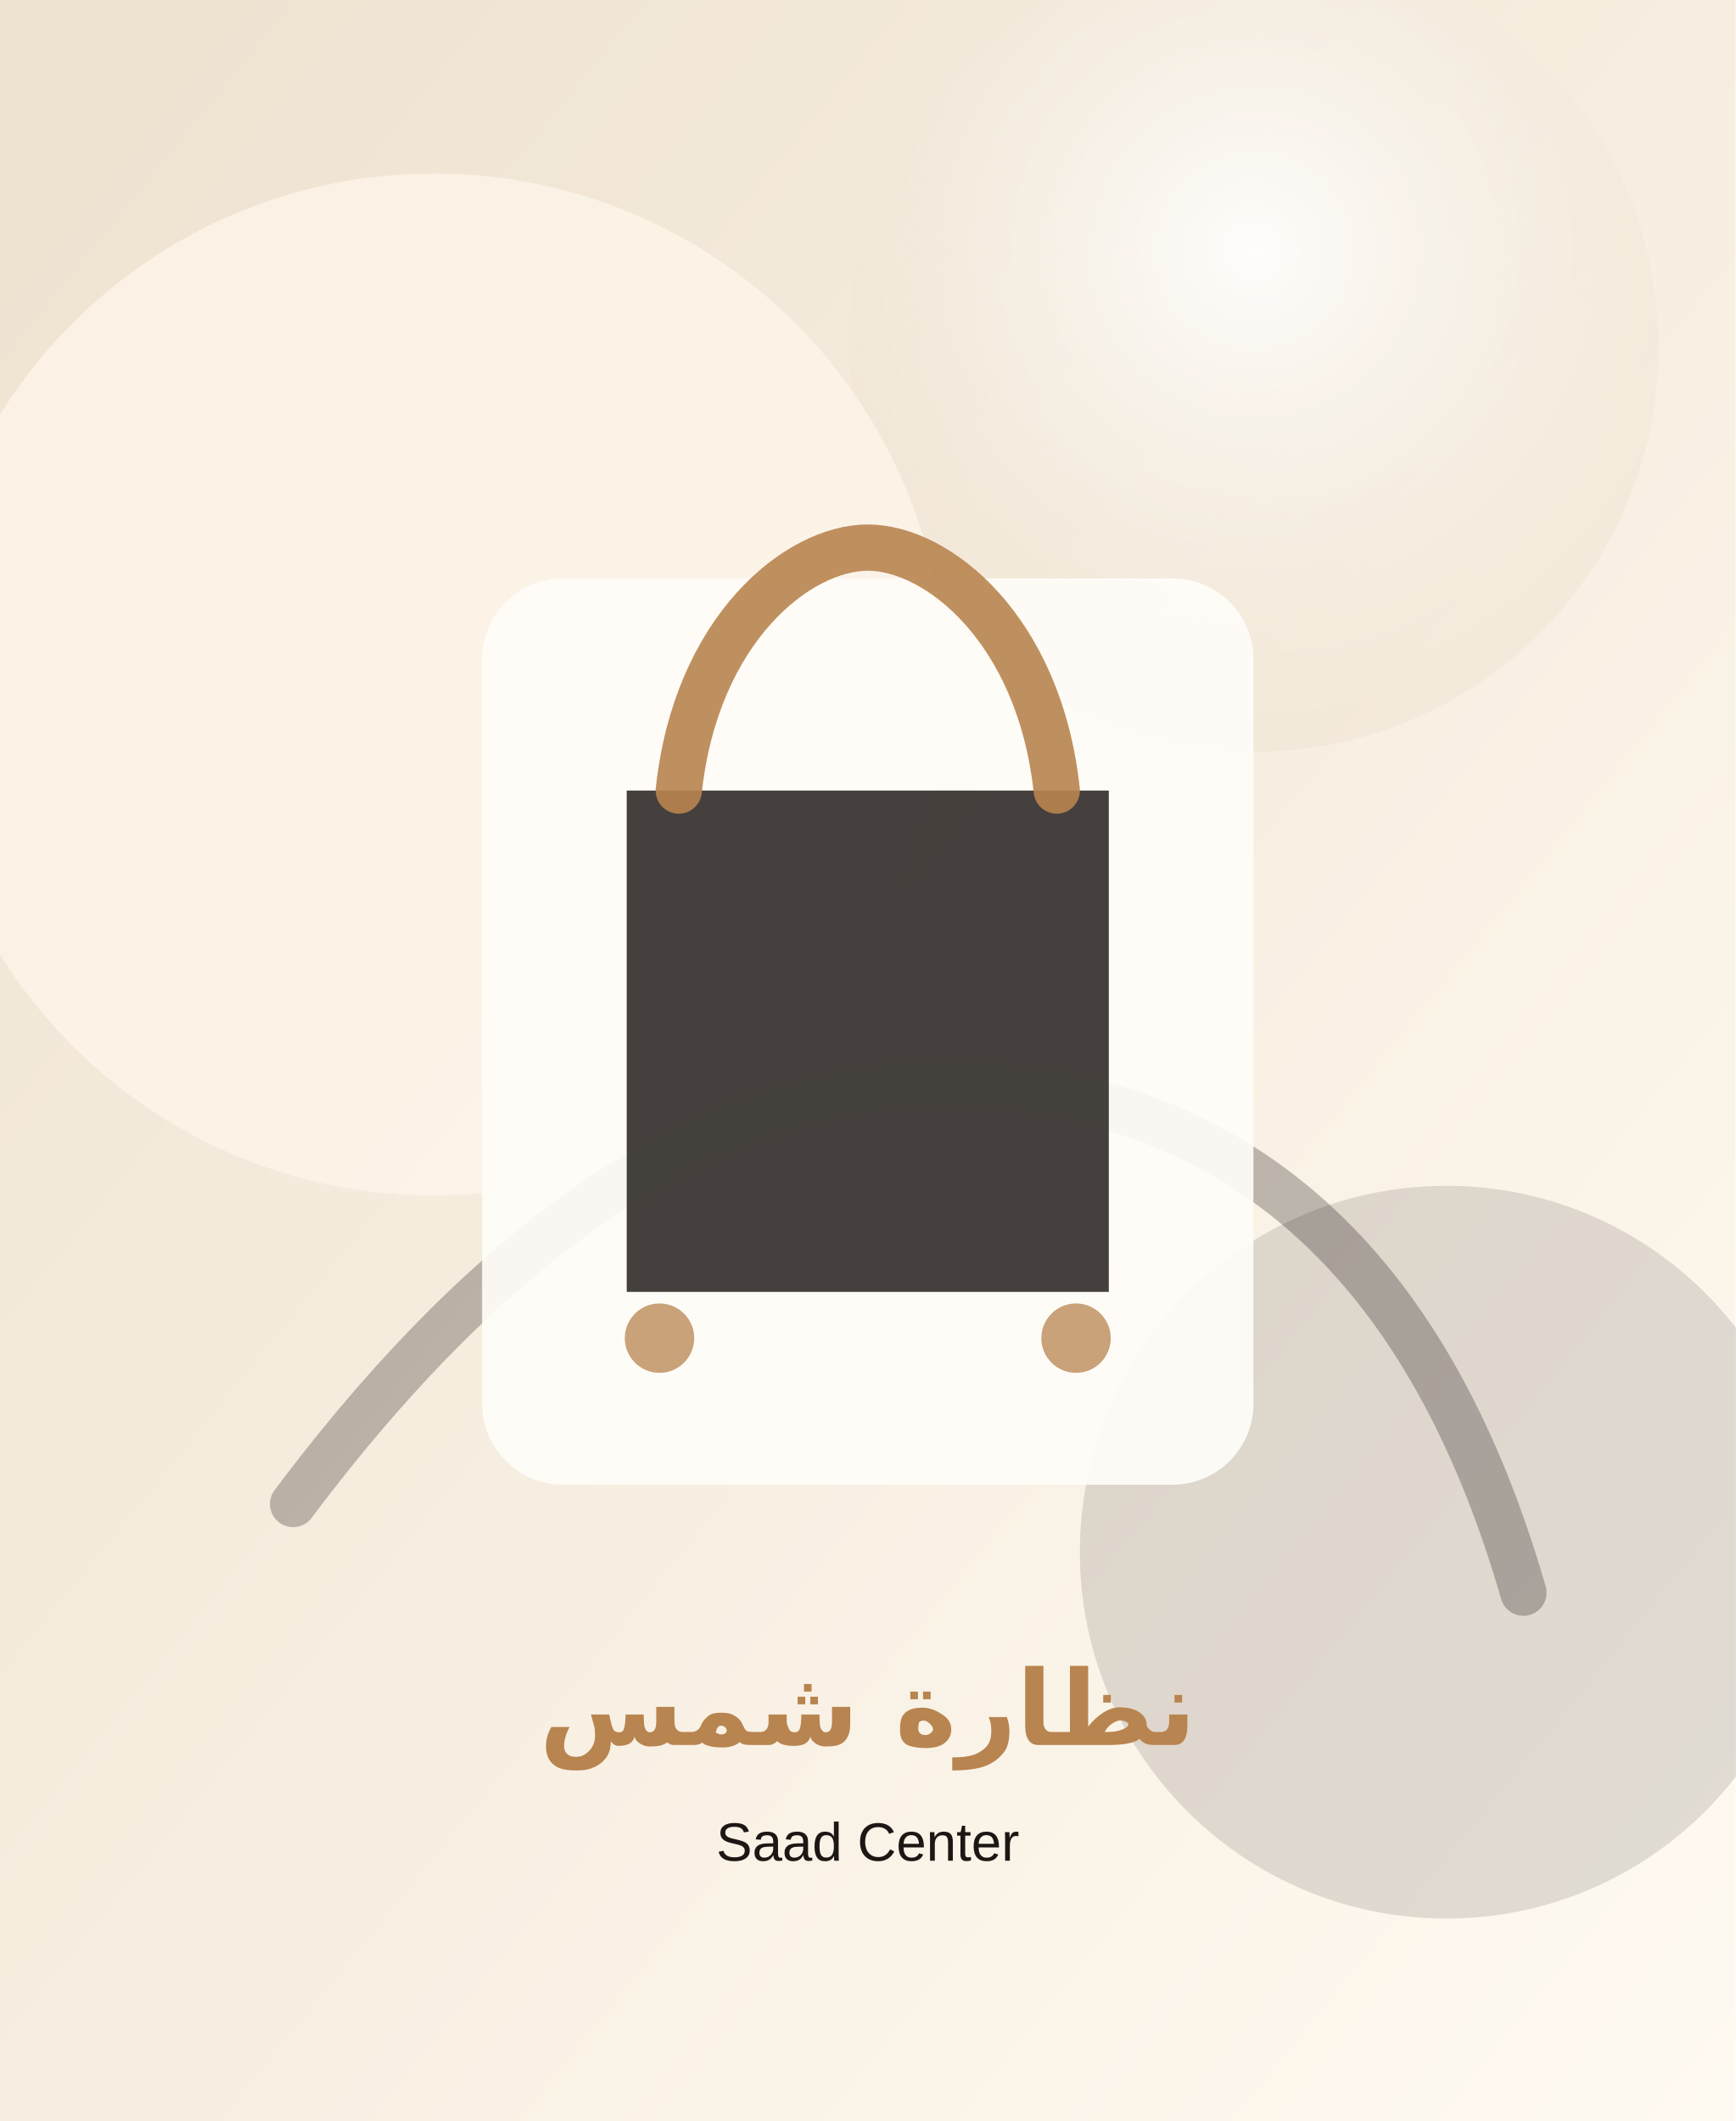
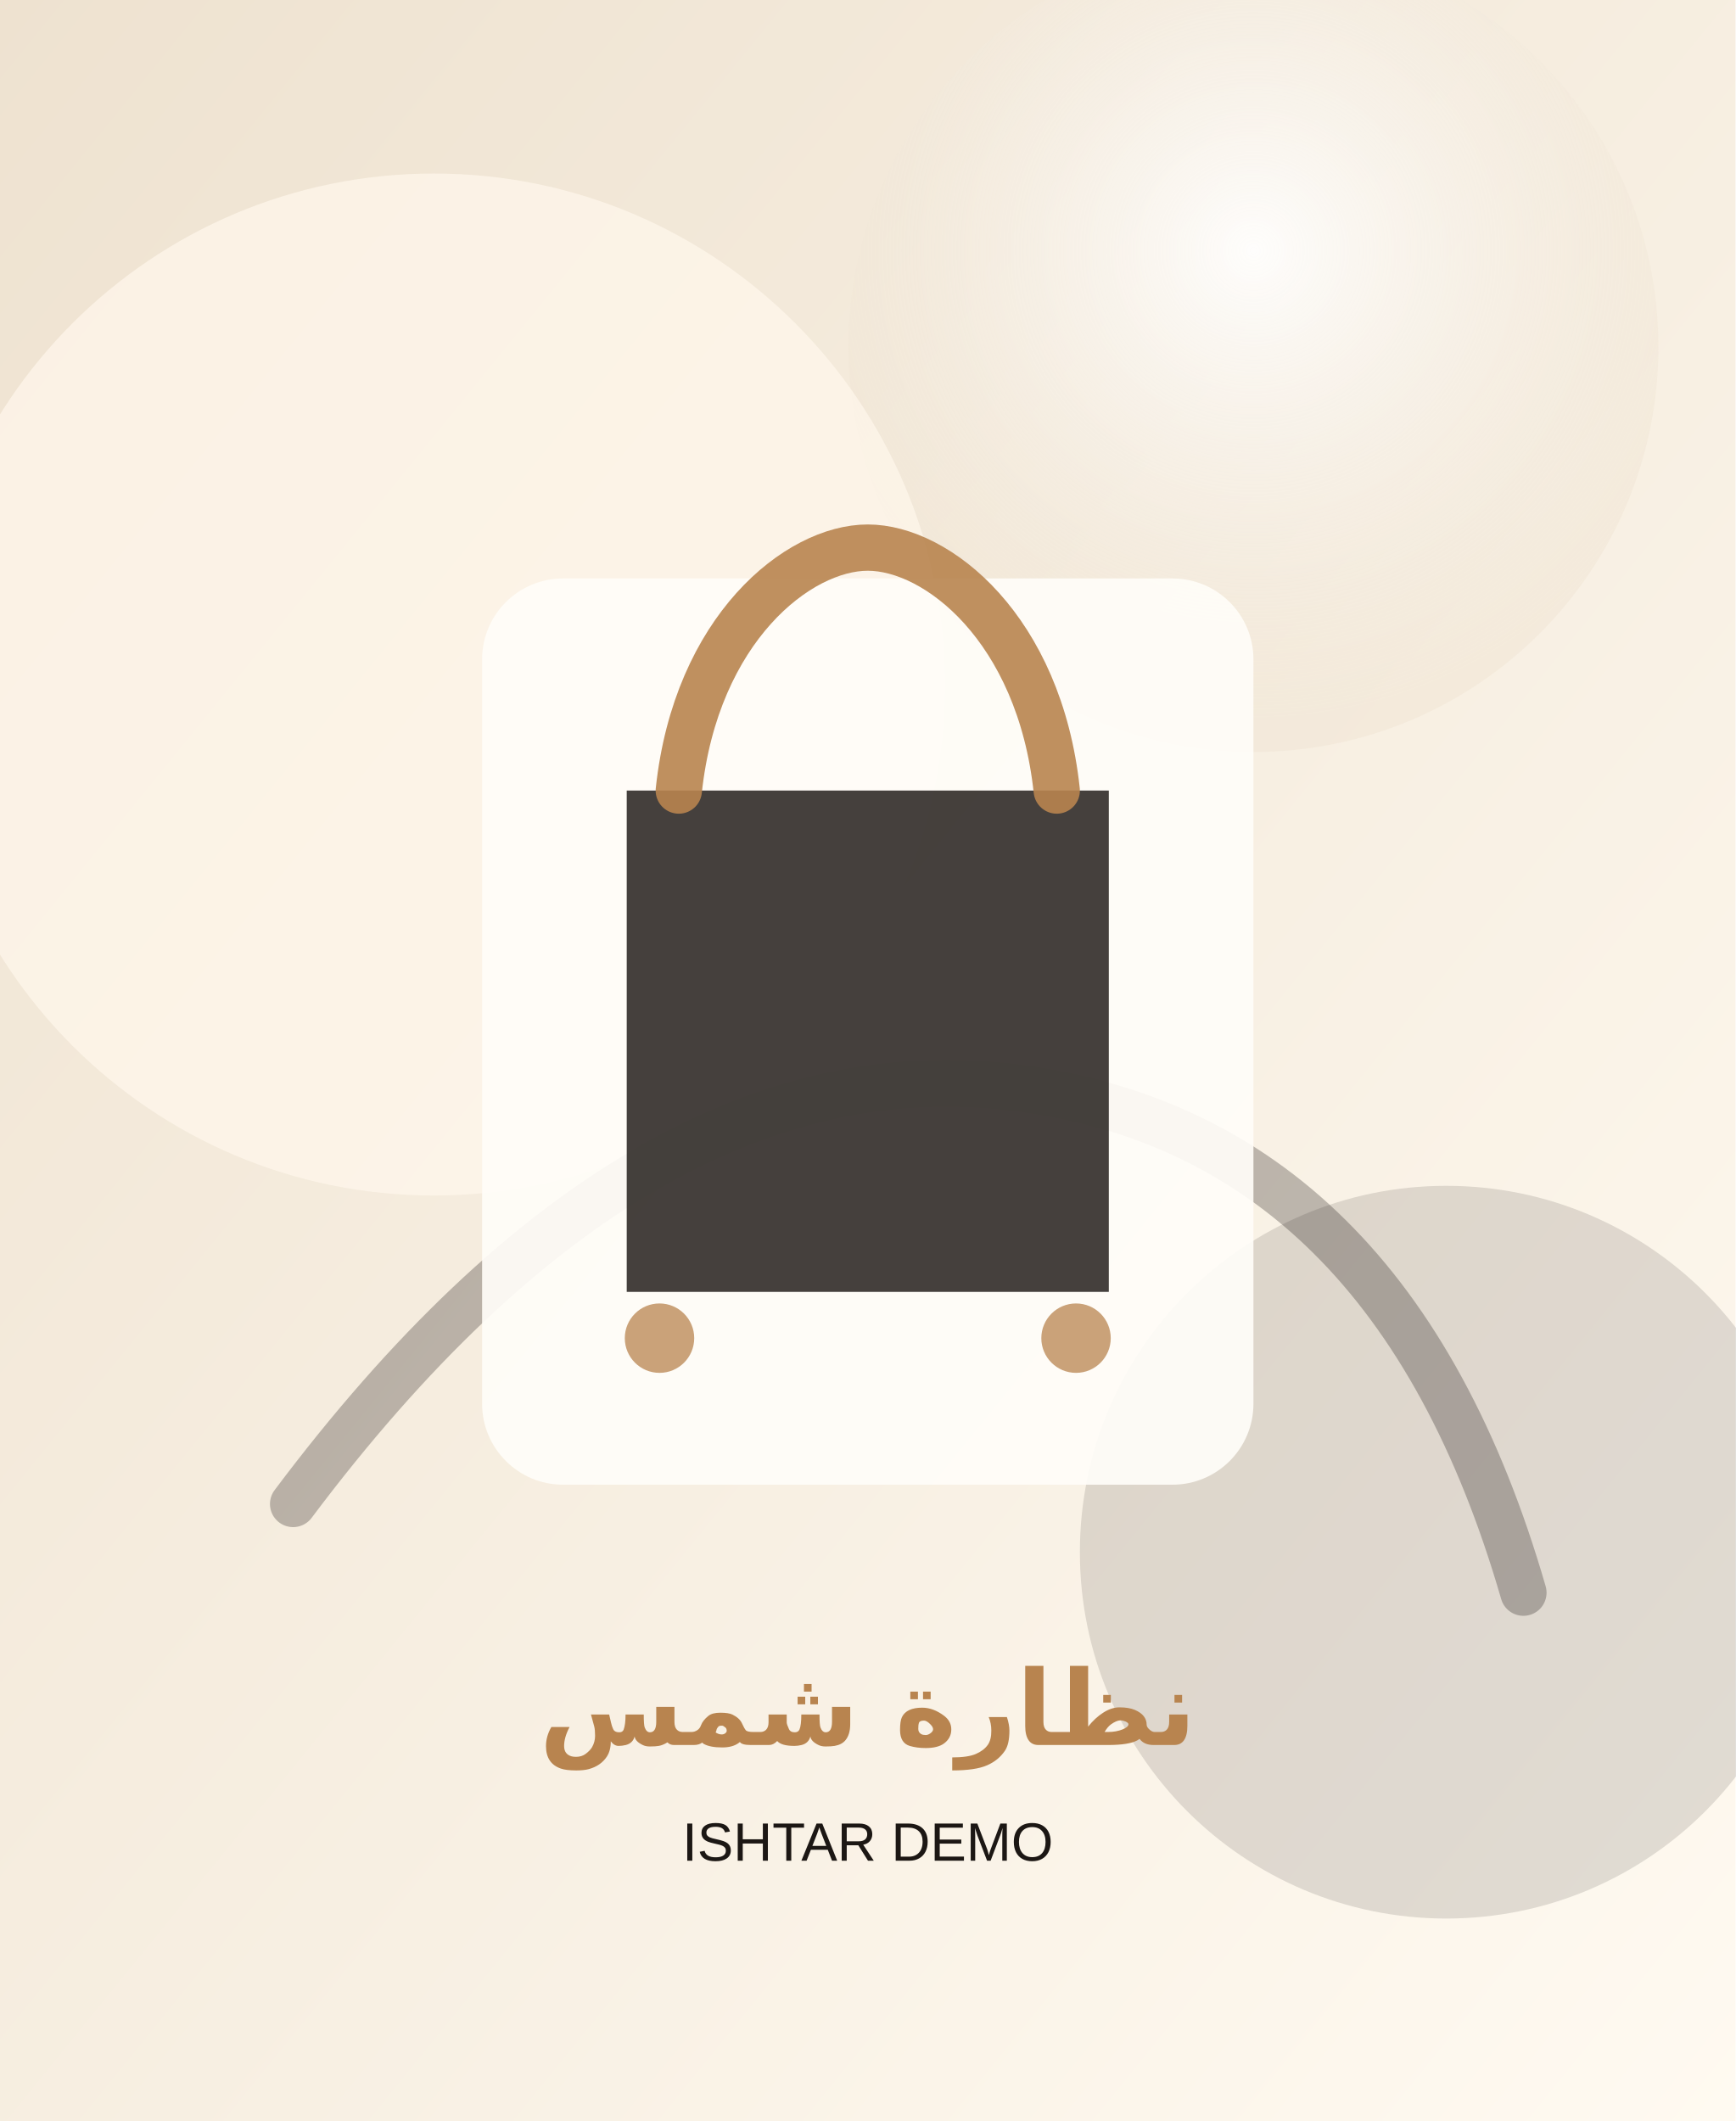
<svg xmlns="http://www.w3.org/2000/svg" width="900" height="1100" viewBox="0 0 900 1100" role="img" aria-label="نظارة شمس">
  <defs>
    <linearGradient id="g" x1="0" y1="0" x2="1" y2="1">
      <stop offset="0" stop-color="#eee2d0" />
      <stop offset="1" stop-color="#fffaf1" />
    </linearGradient>
    <radialGradient id="r" cx="50%" cy="38%" r="58%">
      <stop offset="0" stop-color="#ffffff" stop-opacity=".9" />
      <stop offset="1" stop-color="#eee2d0" stop-opacity=".4" />
    </radialGradient>
  </defs>
  <rect width="900" height="1100" fill="url(#g)" />
  <circle cx="650" cy="180" r="210" fill="url(#r)" />
  <circle cx="225" cy="355" r="265" fill="#fff7ec" opacity=".72" />
  <circle cx="750" cy="805" r="190" fill="#1c1714" opacity=".13" />
  <path d="M152 780c120-160 245-232 374-216 130 16 218 103 264 262" fill="none" stroke="#1c1714" stroke-width="24" stroke-linecap="round" opacity=".28" />
  <rect x="250" y="300" rx="42" ry="42" width="400" height="470" fill="#fffdf8" opacity=".92" />
  <path d="M325 410h250v260H325z" fill="#1c1714" opacity=".82" />
  <path d="M352 410c9-84 62-126 98-126s89 42 98 126" fill="none" stroke="#b8844f" stroke-width="24" stroke-linecap="round" opacity=".9" />
  <circle cx="342" cy="694" r="18" fill="#b8844f" opacity=".75" />
  <circle cx="558" cy="694" r="18" fill="#b8844f" opacity=".75" />
  <text x="450" y="905" text-anchor="middle" font-size="54" font-family="Arial, sans-serif" font-weight="700" fill="#b8844f">نظارة شمس</text>
-   <text x="450" y="965" text-anchor="middle" font-size="28" font-family="Arial, sans-serif" fill="#1c1714">Saad Center</text>
+   <text x="450" y="965" text-anchor="middle" font-size="28" font-family="Arial, sans-serif" fill="#1c1714">ISHTAR DEMO</text>
</svg>
